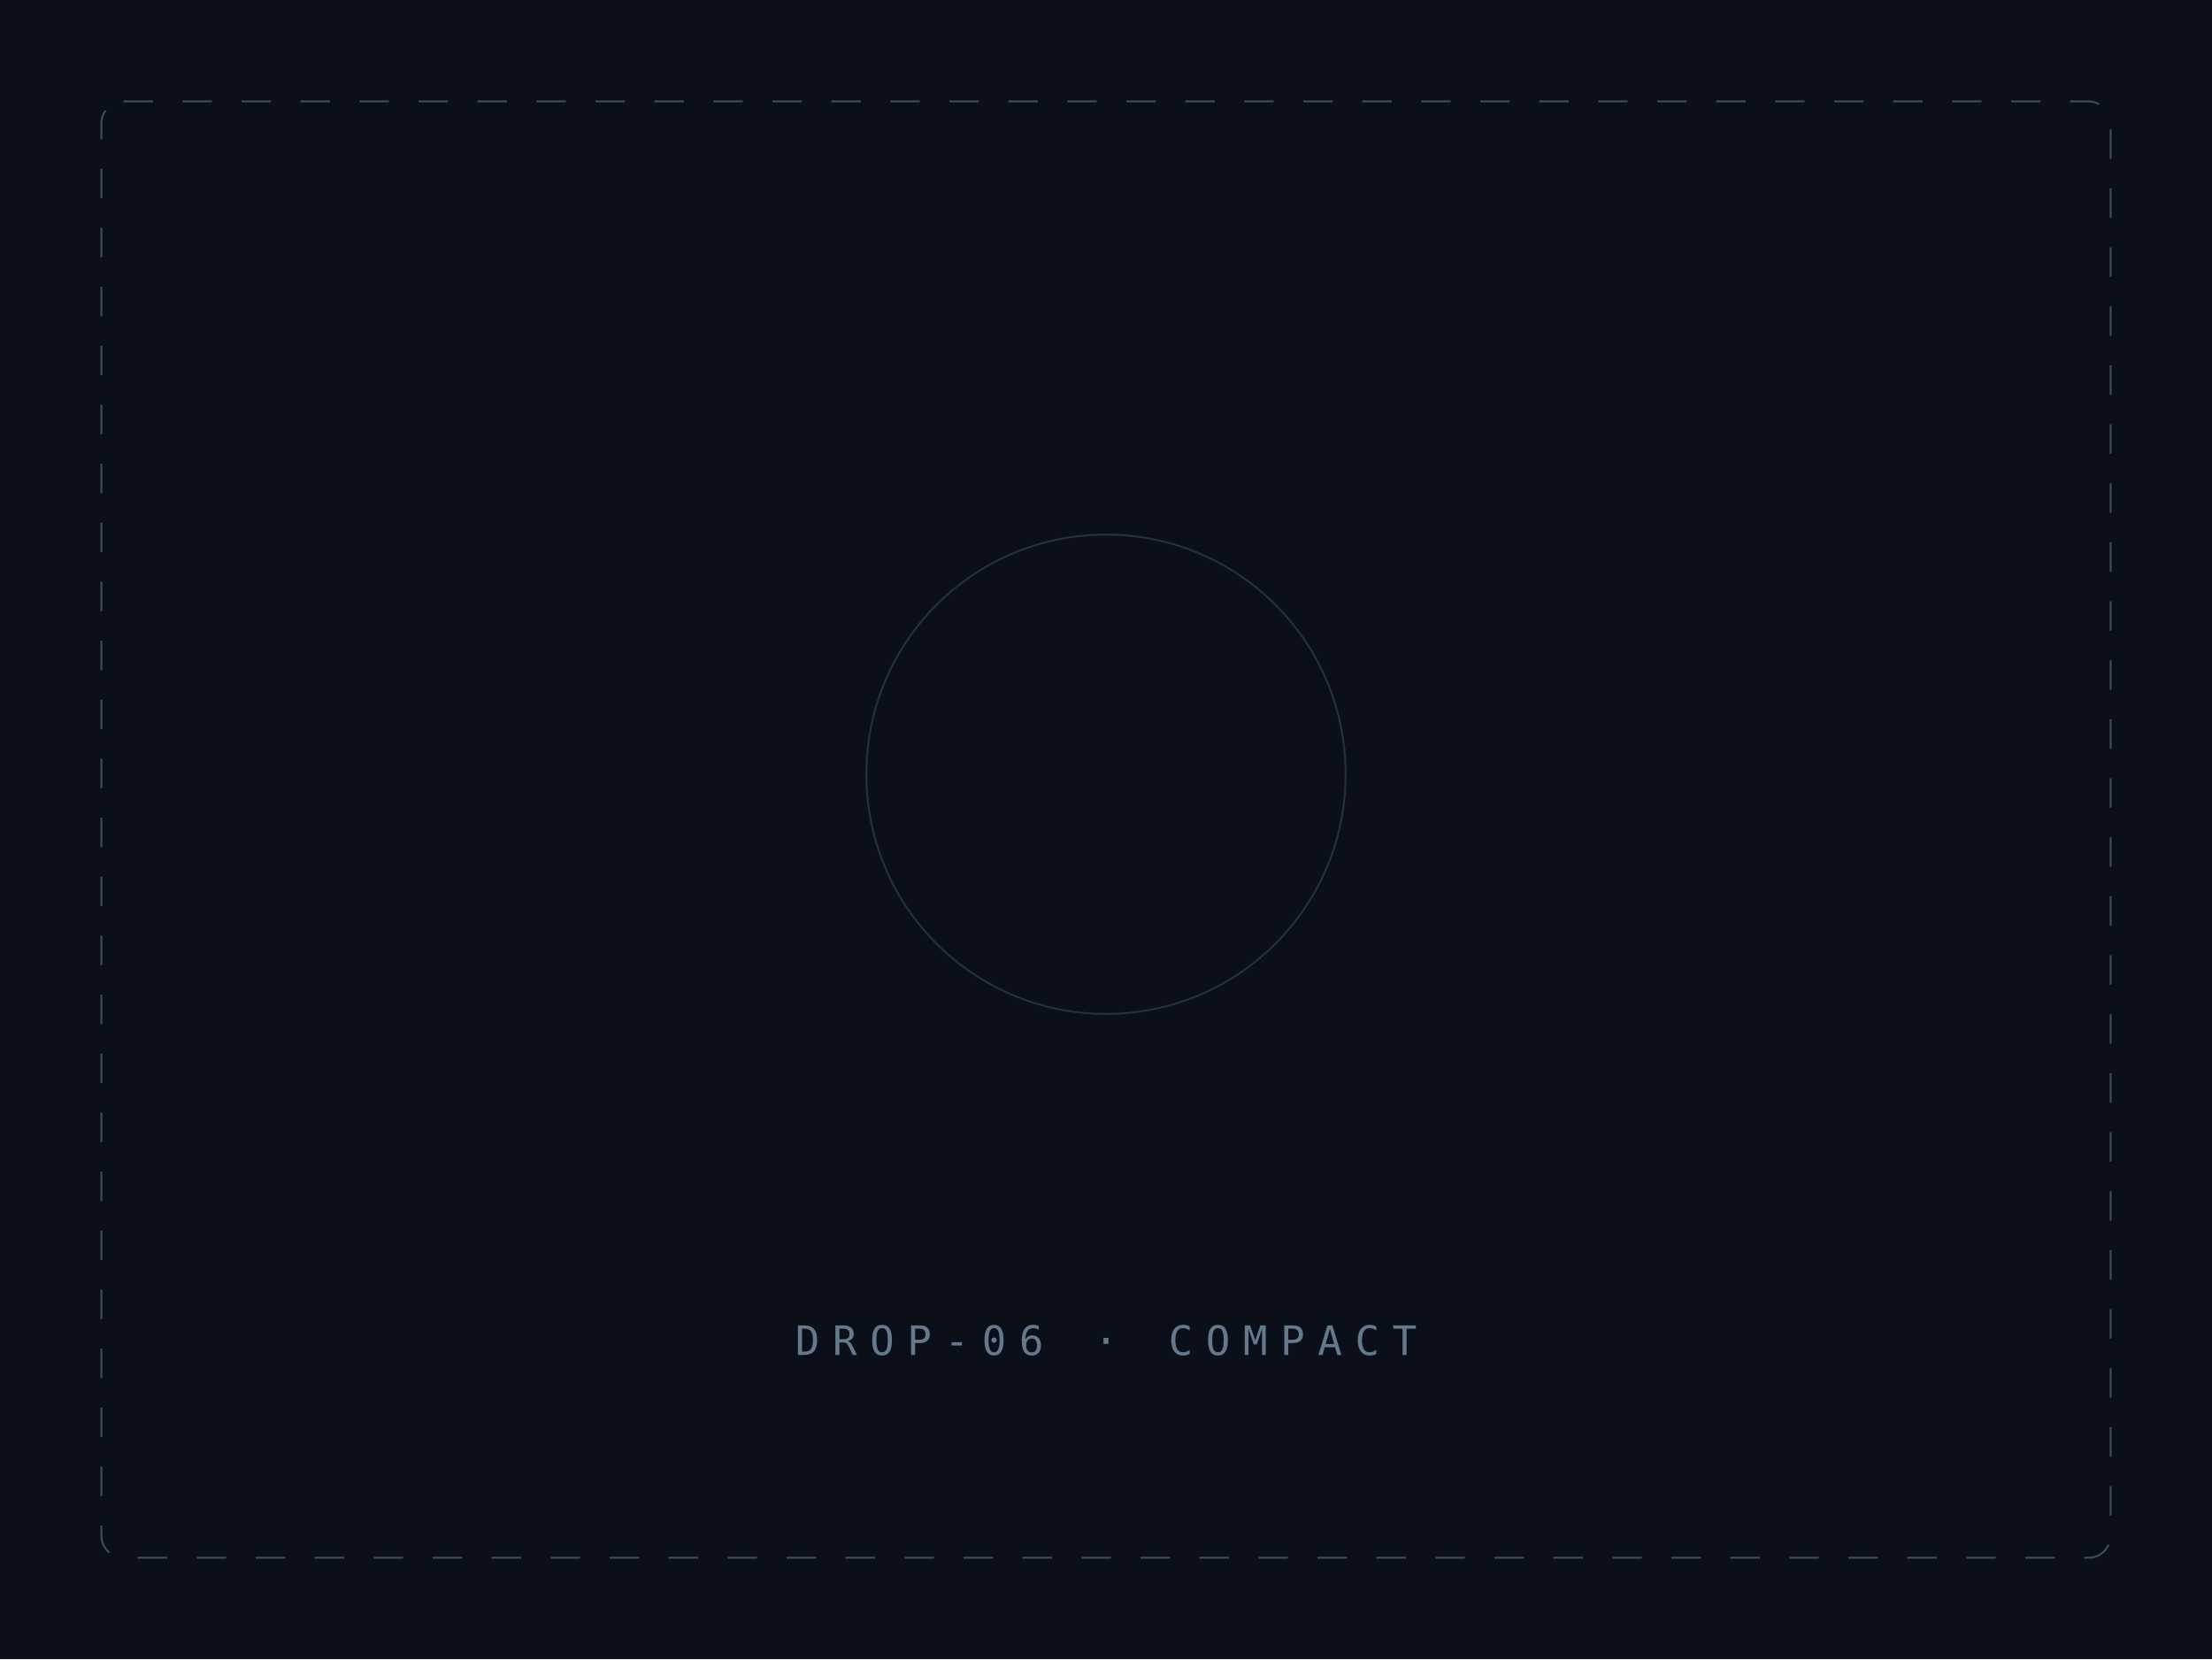
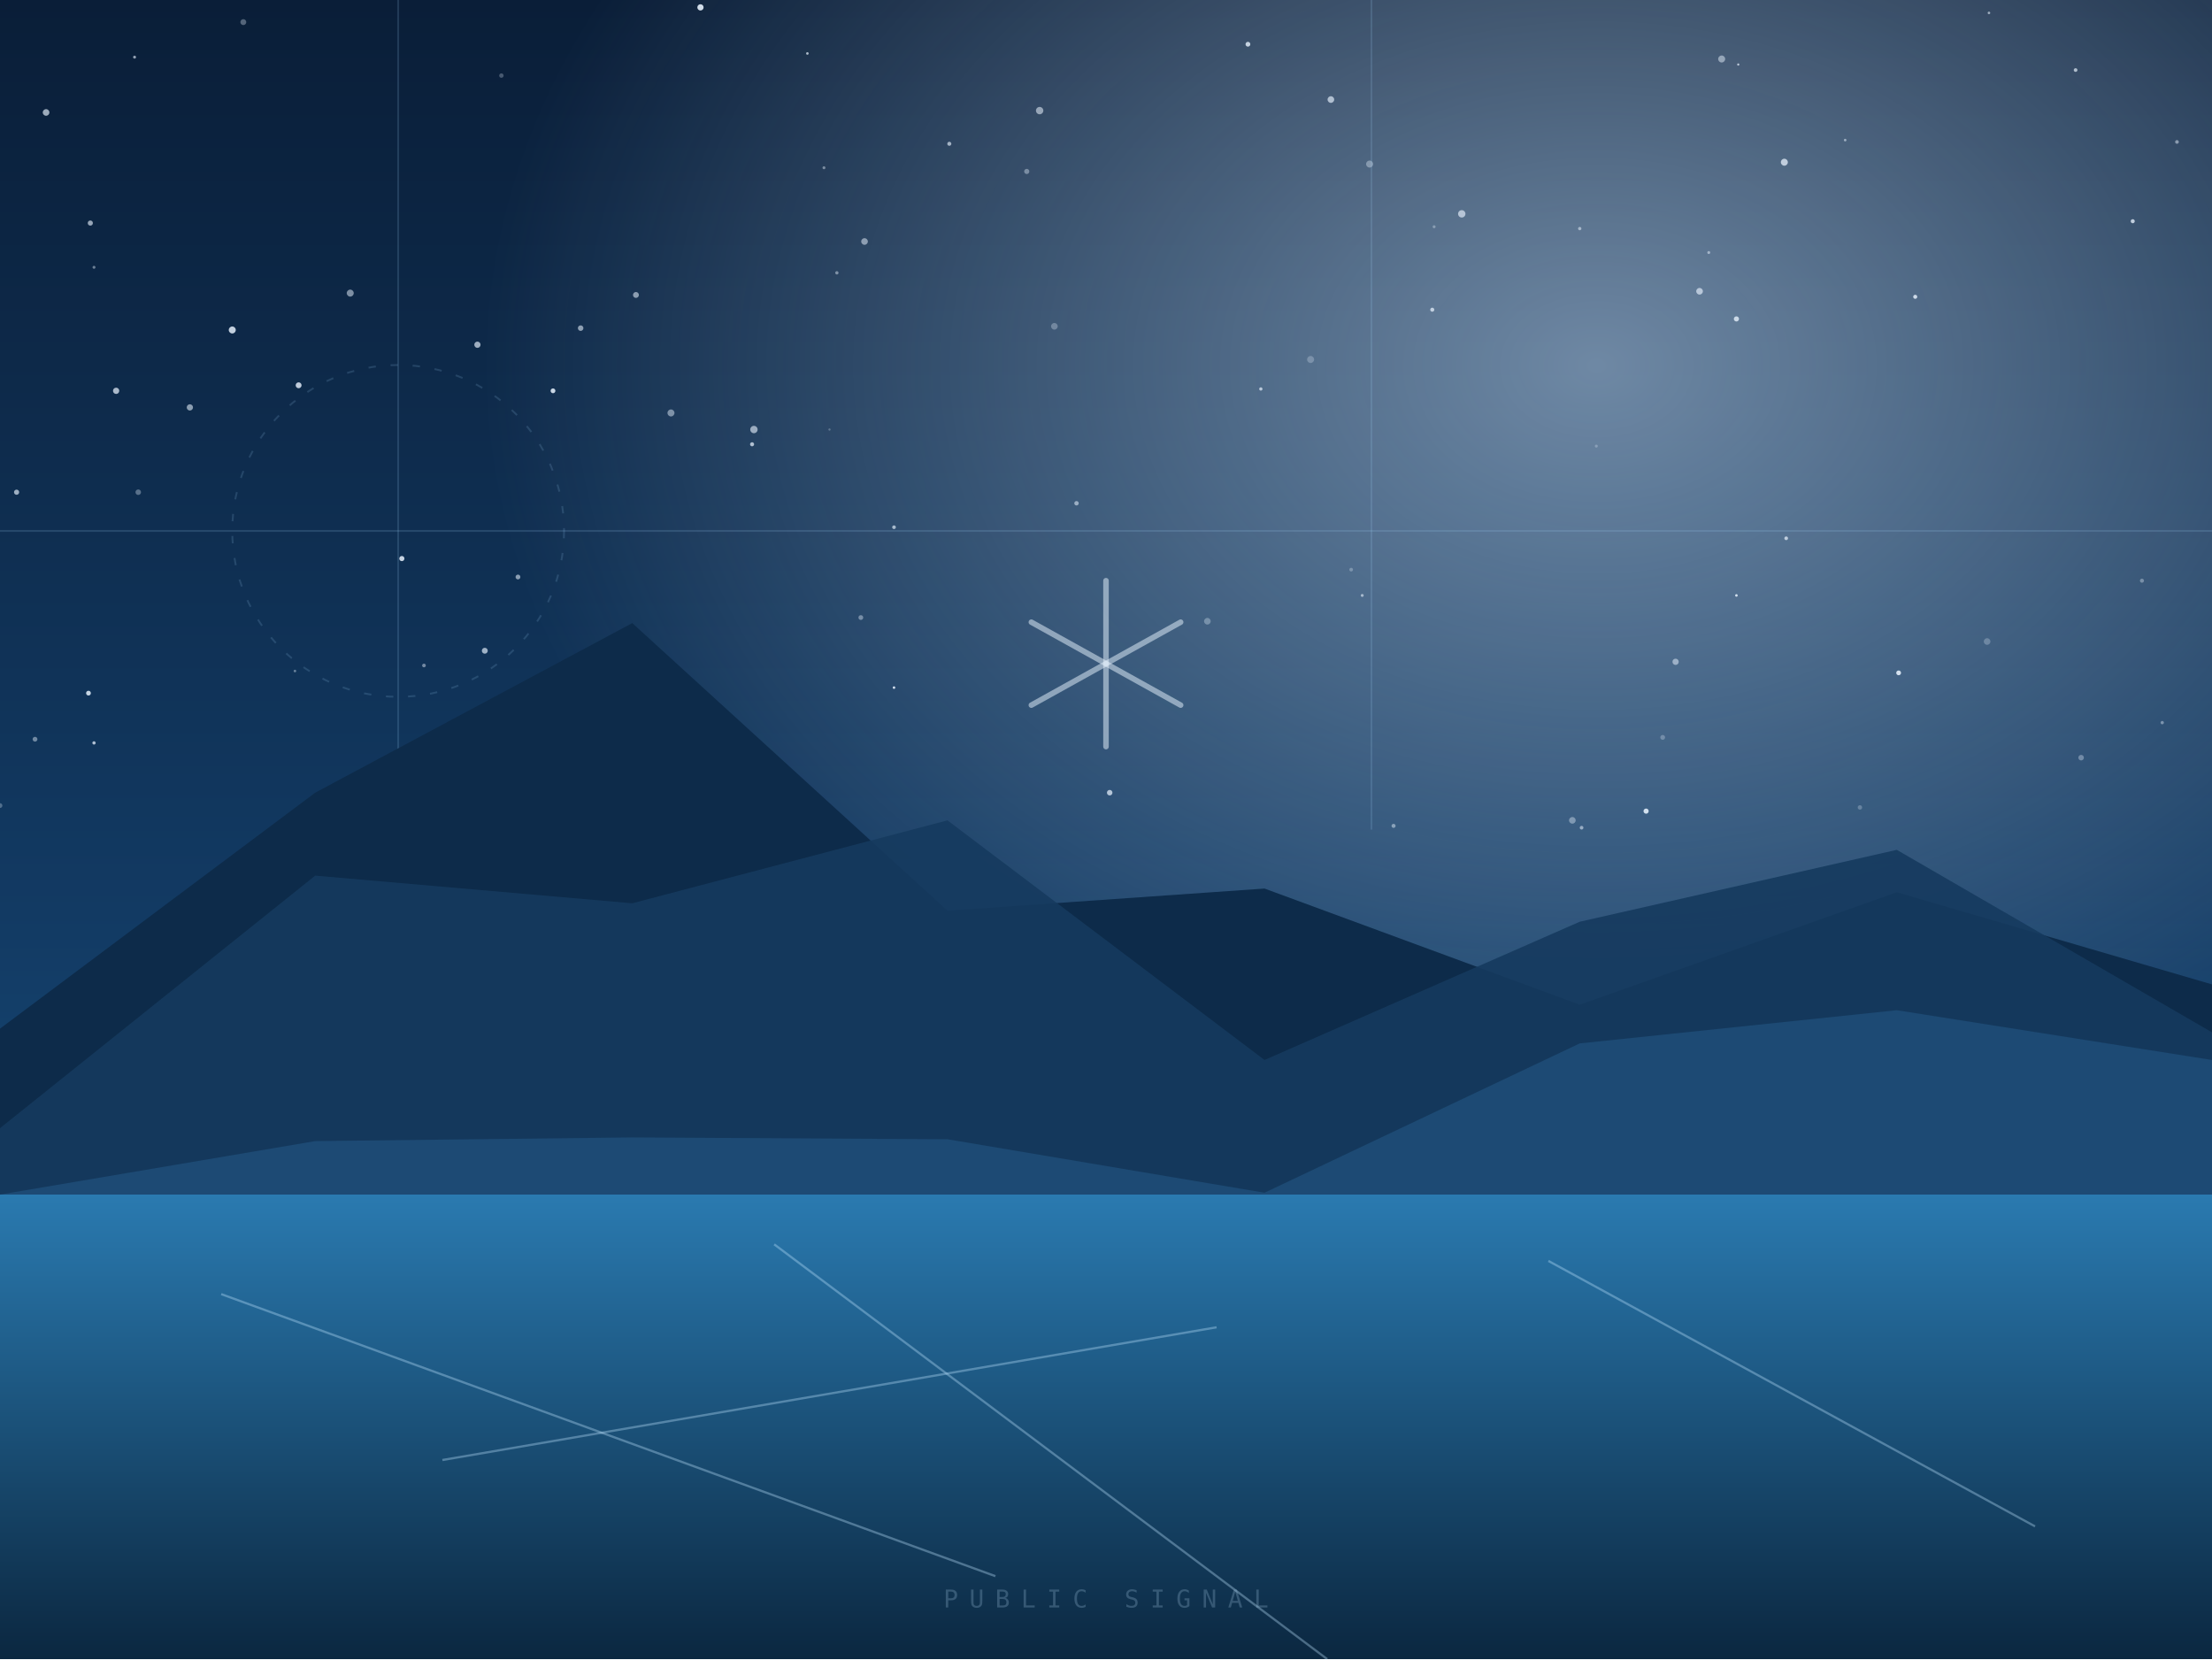
<svg xmlns="http://www.w3.org/2000/svg" viewBox="0 0 1200 900" fill="none">
-   <rect width="1200" height="900" fill="#0a0f1a" />
-   <rect x="55" y="55" width="1090" height="790" rx="12" stroke="#bfe4ff" stroke-dasharray="16 16" opacity=".3" />
-   <circle cx="600" cy="420" r="130" stroke="#bfe4ff" opacity=".16" />
-   <text x="600" y="735" text-anchor="middle" font-family="monospace" font-size="22" letter-spacing="7" fill="#bfe4ff" opacity=".5">DROP-06 · COMPACT</text>
+   <defs>
+     <linearGradient id="c53sky" x1="0" y1="0" x2="0" y2="1">
+       <stop offset="0" stop-color="#0a1e38" />
+       <stop offset=".55" stop-color="#123a63" />
+       <stop offset="1" stop-color="#1c5a8c" />
+     </linearGradient>
+     <linearGradient id="c53ice" x1="0" y1="0" x2="0" y2="1">
+       <stop offset="0" stop-color="#2a7ab0" />
+       <stop offset="1" stop-color="#0b2740" />
+     </linearGradient>
+     <radialGradient id="c53moon" cx=".72" cy=".22" r=".5">
+       <stop offset="0" stop-color="#cfe7ff" stop-opacity=".5" />
+       <stop offset="1" stop-color="#cfe7ff" stop-opacity="0" />
+     </radialGradient>
+   </defs>
+   <rect width="1200" height="900" fill="url(#c53sky)" />
+   <rect width="1200" height="900" fill="url(#c53moon)" />
+   <circle cx="0" cy="437" r="1.3" fill="#eaf4ff" opacity="0.29" />
+   <circle cx="49" cy="121" r="1.4" fill="#eaf4ff" opacity="0.62" />
+   <circle cx="73" cy="31" r="0.8" fill="#eaf4ff" opacity="0.61" />
+   <circle cx="942" cy="323" r="0.7" fill="#eaf4ff" opacity="0.85" />
+   <circle cx="300" cy="212" r="1.3" fill="#eaf4ff" opacity="0.84" />
+   <circle cx="272" cy="41" r="1.2" fill="#eaf4ff" opacity="0.27" />
+   <circle cx="968" cy="88" r="1.9" fill="#eaf4ff" opacity="0.73" />
+   <circle cx="380" cy="4" r="1.7" fill="#eaf4ff" opacity="0.88" />
+   <circle cx="1039" cy="161" r="1.1" fill="#eaf4ff" opacity="0.81" />
+   <circle cx="722" cy="54" r="1.8" fill="#eaf4ff" opacity="0.65" />
+   <circle cx="438" cy="29" r="0.7" fill="#eaf4ff" opacity="0.69" />
+   <circle cx="677" cy="24" r="1.3" fill="#eaf4ff" opacity="0.79" />
+   <circle cx="160" cy="364" r="0.7" fill="#eaf4ff" opacity="0.40" />
+   <circle cx="922" cy="158" r="1.8" fill="#eaf4ff" opacity="0.63" />
+   <circle cx="450" cy="233" r="0.6" fill="#eaf4ff" opacity="0.27" />
+   <circle cx="515" cy="78" r="1.1" fill="#eaf4ff" opacity="0.62" />
+   <circle cx="557" cy="93" r="1.4" fill="#eaf4ff" opacity="0.38" />
+   <circle cx="739" cy="323" r="0.8" fill="#eaf4ff" opacity="0.57" />
+   <circle cx="48" cy="376" r="1.3" fill="#eaf4ff" opacity="0.83" />
+   <circle cx="315" cy="178" r="1.5" fill="#eaf4ff" opacity="0.57" />
+   <circle cx="19" cy="401" r="1.3" fill="#eaf4ff" opacity="0.44" />
+   <circle cx="469" cy="131" r="1.8" fill="#eaf4ff" opacity="0.51" />
+   <circle cx="1079" cy="7" r="0.7" fill="#eaf4ff" opacity="0.57" />
+   <circle cx="281" cy="313" r="1.3" fill="#eaf4ff" opacity="0.56" />
+   <circle cx="943" cy="35" r="0.6" fill="#eaf4ff" opacity="0.71" />
+   <circle cx="893" cy="440" r="1.4" fill="#eaf4ff" opacity="0.86" />
+   <circle cx="711" cy="195" r="1.9" fill="#eaf4ff" opacity="0.25" />
+   <circle cx="1129" cy="411" r="1.5" fill="#eaf4ff" opacity="0.34" />
+   <circle cx="132" cy="12" r="1.6" fill="#eaf4ff" opacity="0.33" />
+   <circle cx="263" cy="353" r="1.6" fill="#eaf4ff" opacity="0.66" />
+   <circle cx="1162" cy="315" r="1.1" fill="#eaf4ff" opacity="0.35" />
+   <circle cx="218" cy="303" r="1.4" fill="#eaf4ff" opacity="0.83" />
+   <circle cx="485" cy="286" r="1.0" fill="#eaf4ff" opacity="0.65" />
+   <circle cx="236" cy="447" r="1.8" fill="#eaf4ff" opacity="0.36" />
+   <circle cx="447" cy="91" r="0.8" fill="#eaf4ff" opacity="0.43" />
+   <circle cx="51" cy="403" r="0.9" fill="#eaf4ff" opacity="0.73" />
+   <circle cx="756" cy="448" r="1.1" fill="#eaf4ff" opacity="0.46" />
+   <circle cx="1157" cy="120" r="1.1" fill="#eaf4ff" opacity="0.76" />
+   <circle cx="126" cy="179" r="1.9" fill="#eaf4ff" opacity="0.82" />
+   <circle cx="190" cy="159" r="1.9" fill="#eaf4ff" opacity="0.51" />
+   <circle cx="969" cy="292" r="1.0" fill="#eaf4ff" opacity="0.70" />
+   <circle cx="793" cy="116" r="2.0" fill="#eaf4ff" opacity="0.64" />
+   <circle cx="1030" cy="365" r="1.3" fill="#eaf4ff" opacity="0.87" />
+   <circle cx="777" cy="168" r="1.1" fill="#eaf4ff" opacity="0.71" />
+   <circle cx="927" cy="137" r="0.8" fill="#eaf4ff" opacity="0.49" />
+   <circle cx="934" cy="32" r="1.9" fill="#eaf4ff" opacity="0.48" />
+   <circle cx="909" cy="359" r="1.7" fill="#eaf4ff" opacity="0.51" />
+   <circle cx="584" cy="273" r="1.2" fill="#eaf4ff" opacity="0.54" />
+   <circle cx="25" cy="61" r="1.8" fill="#eaf4ff" opacity="0.65" />
+   <circle cx="743" cy="89" r="1.9" fill="#eaf4ff" opacity="0.36" />
+   <circle cx="51" cy="145" r="0.8" fill="#eaf4ff" opacity="0.43" />
+   <circle cx="365" cy="398" r="0.9" fill="#eaf4ff" opacity="0.84" />
+   <circle cx="942" cy="173" r="1.4" fill="#eaf4ff" opacity="0.77" />
+   <circle cx="364" cy="224" r="1.9" fill="#eaf4ff" opacity="0.47" />
+   <circle cx="866" cy="242" r="0.8" fill="#eaf4ff" opacity="0.27" />
+   <circle cx="230" cy="361" r="1.0" fill="#eaf4ff" opacity="0.45" />
+   <circle cx="454" cy="148" r="0.9" fill="#eaf4ff" opacity="0.44" />
+   <circle cx="259" cy="187" r="1.7" fill="#eaf4ff" opacity="0.65" />
+   <circle cx="75" cy="267" r="1.5" fill="#eaf4ff" opacity="0.34" />
+   <circle cx="9" cy="267" r="1.4" fill="#eaf4ff" opacity="0.65" />
+   <circle cx="858" cy="449" r="1.0" fill="#eaf4ff" opacity="0.53" />
+   <circle cx="1078" cy="348" r="1.8" fill="#eaf4ff" opacity="0.26" />
+   <circle cx="1181" cy="77" r="1.0" fill="#eaf4ff" opacity="0.47" />
+   <circle cx="345" cy="160" r="1.6" fill="#eaf4ff" opacity="0.55" />
+   <circle cx="103" cy="221" r="1.7" fill="#eaf4ff" opacity="0.57" />
+   <circle cx="1126" cy="38" r="1.0" fill="#eaf4ff" opacity="0.67" />
+   <circle cx="853" cy="445" r="1.8" fill="#eaf4ff" opacity="0.39" />
+   <circle cx="655" cy="337" r="1.8" fill="#eaf4ff" opacity="0.32" />
+   <circle cx="1173" cy="392" r="0.9" fill="#eaf4ff" opacity="0.40" />
+   <circle cx="572" cy="177" r="1.8" fill="#eaf4ff" opacity="0.30" />
+   <circle cx="602" cy="430" r="1.5" fill="#eaf4ff" opacity="0.71" />
+   <circle cx="408" cy="241" r="1.1" fill="#eaf4ff" opacity="0.71" />
+   <circle cx="1009" cy="438" r="1.2" fill="#eaf4ff" opacity="0.26" />
+   <circle cx="902" cy="400" r="1.3" fill="#eaf4ff" opacity="0.28" />
+   <circle cx="485" cy="373" r="0.7" fill="#eaf4ff" opacity="0.87" />
+   <circle cx="564" cy="60" r="2.0" fill="#eaf4ff" opacity="0.54" />
+   <circle cx="1001" cy="76" r="0.7" fill="#eaf4ff" opacity="0.53" />
+   <circle cx="166" cy="436" r="1.2" fill="#eaf4ff" opacity="0.45" />
+   <circle cx="684" cy="211" r="0.9" fill="#eaf4ff" opacity="0.68" />
+   <circle cx="857" cy="124" r="0.9" fill="#eaf4ff" opacity="0.52" />
+   <circle cx="467" cy="335" r="1.3" fill="#eaf4ff" opacity="0.40" />
+   <circle cx="162" cy="209" r="1.6" fill="#eaf4ff" opacity="0.80" />
+   <circle cx="733" cy="309" r="1.0" fill="#eaf4ff" opacity="0.29" />
+   <circle cx="409" cy="233" r="2.0" fill="#eaf4ff" opacity="0.60" />
+   <circle cx="63" cy="212" r="1.7" fill="#eaf4ff" opacity="0.71" />
+   <circle cx="778" cy="123" r="0.8" fill="#eaf4ff" opacity="0.34" />
+   <g stroke="#9fd0f5" stroke-opacity=".16" stroke-width="1">
+     <line x1="0" y1="288" x2="1200" y2="288" />
+     <line x1="216" y1="0" x2="216" y2="540" />
+     <line x1="744" y1="0" x2="744" y2="450" />
+     <circle cx="216" cy="288" r="90" stroke-dasharray="4 8" />
+   </g>
+   <polygon points="0,558 171,430 343,338 514,494 686,482 857,545 1029,484 1200,534 1200,900 0,900" fill="#0d2b4a" opacity="1" />
+   <polygon points="0,612 171,475 343,490 514,445 686,575 857,500 1029,461 1200,560 1200,900 0,900" fill="#153a5e" opacity="0.9" />
+   <polygon points="0,648 171,619 343,617 514,618 686,647 857,566 1029,548 1200,575 1200,900 0,900" fill="#1e4d78" opacity="0.85" />
+   <rect x="0" y="648" width="1200" height="252" fill="url(#c53ice)" />
+   <g stroke="#bfe4ff" stroke-opacity=".35" stroke-width="1.2">
+     <path d="M120 702 L540 855" />
+     <path d="M420 675 L720 900" />
+     <path d="M840 684 L1104 828" />
+     <path d="M240 792 L660 720" />
+   </g>
+   <g transform="translate(600 360)" stroke="#eaf6ff" stroke-opacity=".5" stroke-width="3" stroke-linecap="round">
+     <line x1="0" y1="-45" x2="0" y2="45" />
+     <line x1="-40.5" y1="-22.5" x2="40.5" y2="22.5" />
+     <line x1="-40.5" y1="22.5" x2="40.5" y2="-22.5" />
+   </g>
+   <text x="600" y="872" text-anchor="middle" font-family="monospace" font-size="13.333" letter-spacing="6" fill="#bfe4ff" opacity=".22">PUBLIC SIGNAL</text>
</svg>
